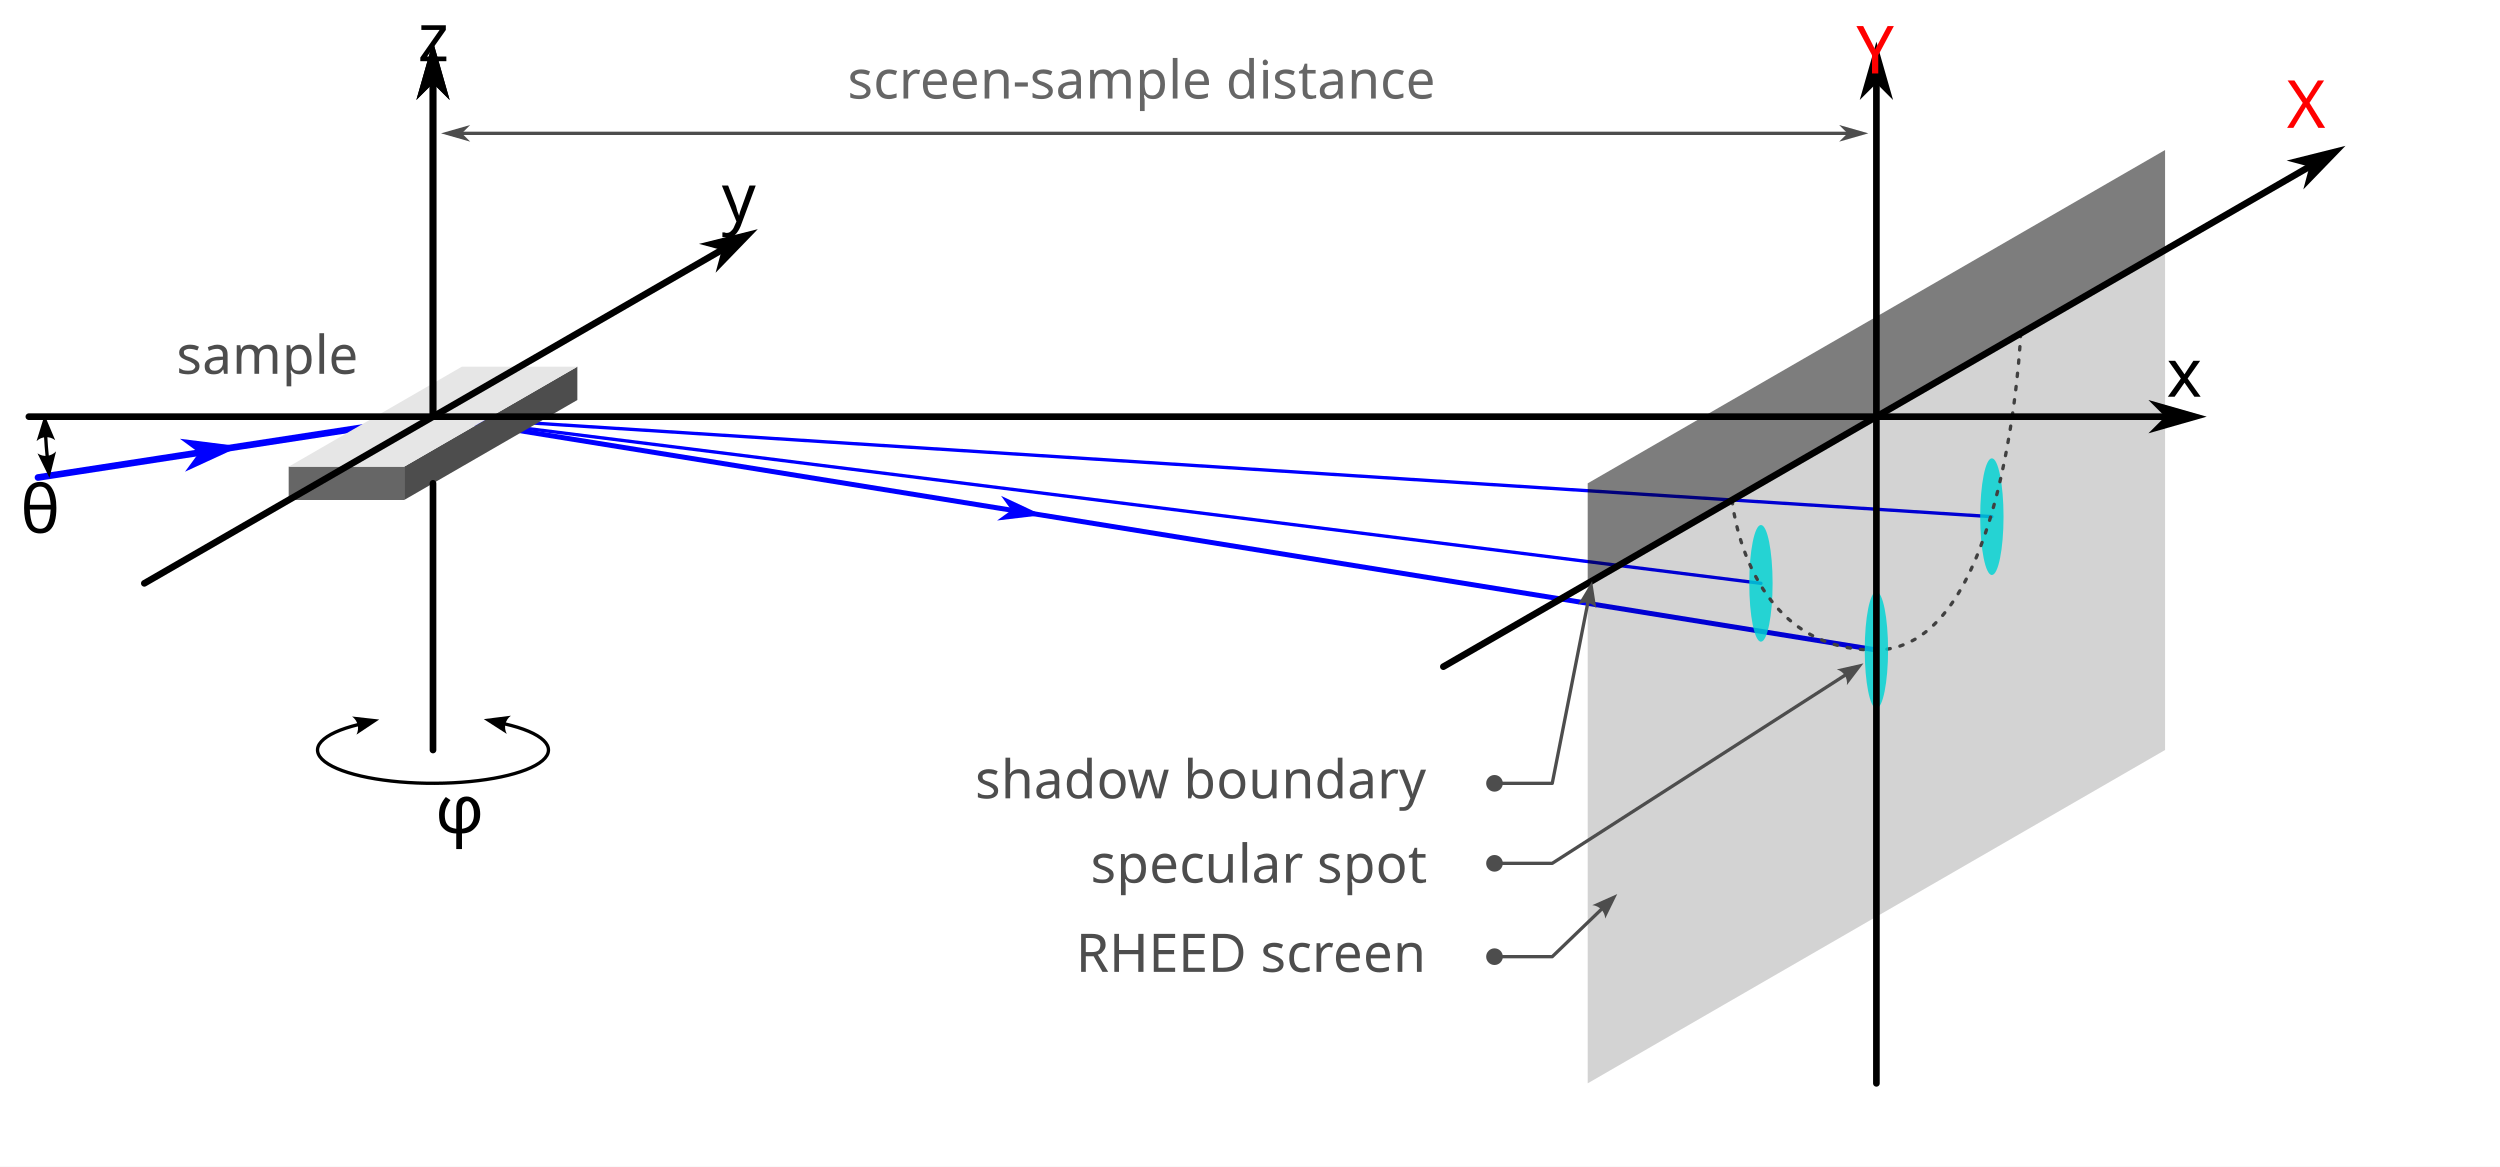
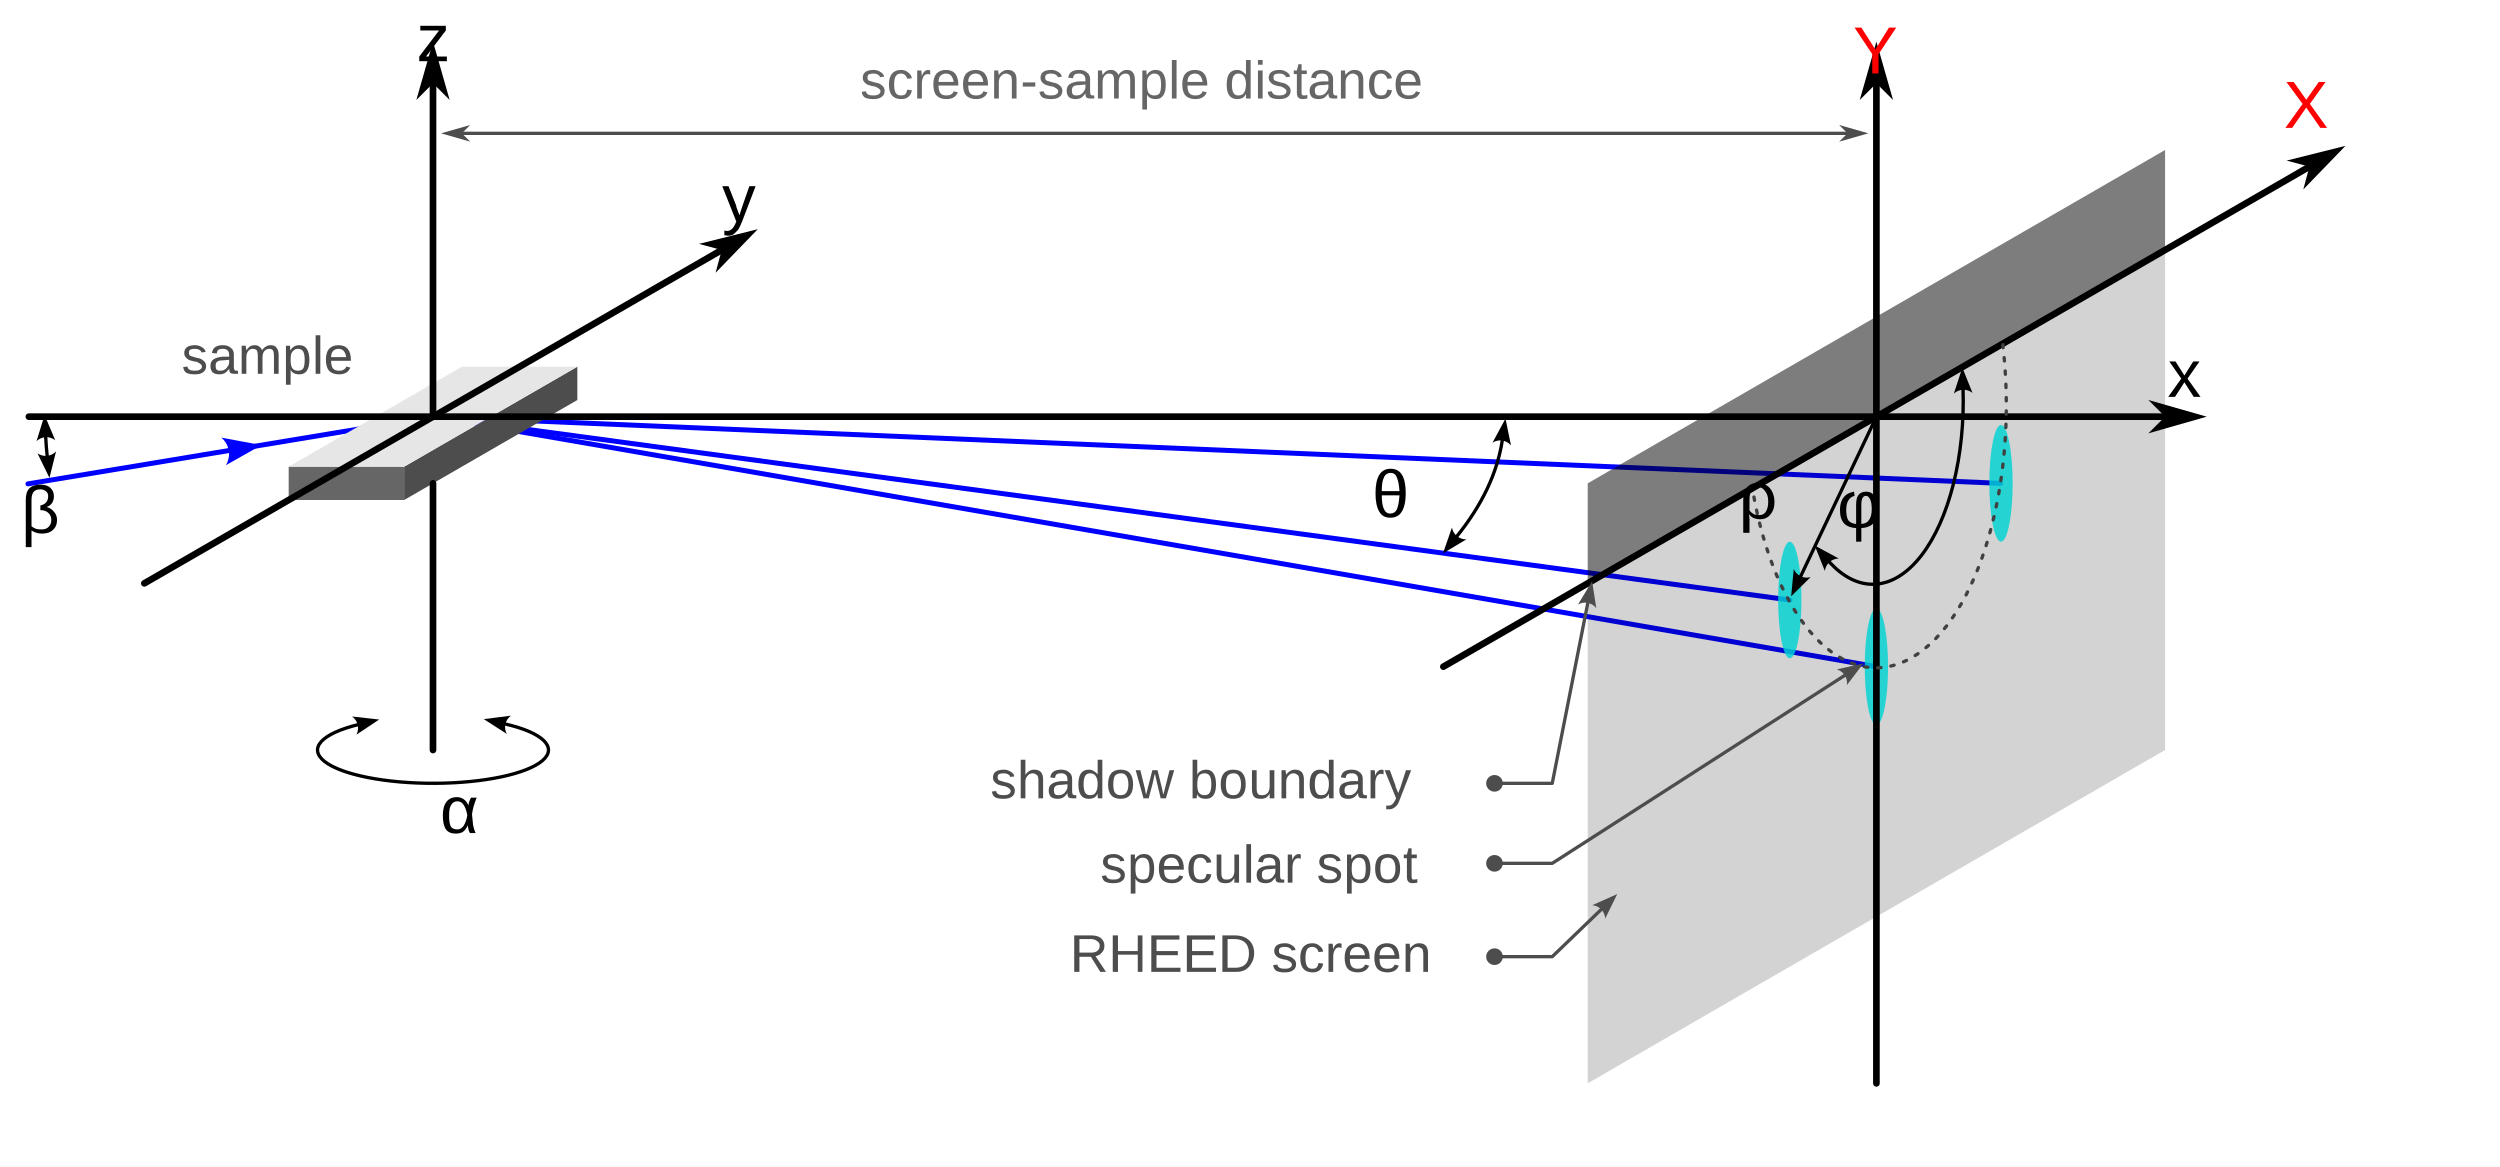
<svg xmlns="http://www.w3.org/2000/svg" width="750" height="350" viewBox="0 0 75 35" version="1.1" id="svg1">
  <defs id="defs1">
+     <marker style="overflow:visible" id="marker47" refX="0" refY="0" orient="auto-start-reverse" markerWidth="1" markerHeight="1" viewBox="0 0 1 1" preserveAspectRatio="xMidYMid">
+       <path transform="scale(0.7)" d="M -2,-4 9,0 -2,4 c 2,-2.33 2,-5.66 0,-8 z" style="fill:context-stroke;fill-rule:evenodd;stroke:none" id="path47" />
+     </marker>
    <marker style="overflow:visible" id="Dot" refX="0" refY="0" orient="auto" markerWidth="1" markerHeight="1" viewBox="0 0 1 1" preserveAspectRatio="xMidYMid">
      <path transform="scale(0.5)" style="fill:context-stroke;fill-rule:evenodd;stroke:none" d="M 5,0 C 5,2.76 2.76,5 0,5 -2.76,5 -5,2.76 -5,0 c 0,-2.76 2.3,-5 5,-5 2.76,0 5,2.24 5,5 z" id="path23" />
    </marker>
    <marker style="overflow:visible" id="marker21" refX="0" refY="0" orient="auto-start-reverse" markerWidth="1" markerHeight="1" viewBox="0 0 1 1" preserveAspectRatio="xMidYMid">
      <path style="fill:context-stroke;fill-rule:evenodd;stroke:none" d="M 0,0 5,-5 -12.5,0 5,5 Z" transform="scale(-0.5)" id="path21" />
    </marker>
    <marker style="overflow:visible" id="ConcaveTriangle" refX="0" refY="0" orient="auto-start-reverse" markerWidth="1" markerHeight="1" viewBox="0 0 1 1" preserveAspectRatio="xMidYMid">
      <path transform="scale(0.7)" d="M -2,-4 9,0 -2,4 c 2,-2.33 2,-5.66 0,-8 z" style="fill:context-stroke;fill-rule:evenodd;stroke:none" id="path12" />
    </marker>
    <marker style="overflow:visible" id="DartArrow" refX="0" refY="0" orient="auto-start-reverse" markerWidth="1" markerHeight="1" viewBox="0 0 1 1" preserveAspectRatio="xMidYMid">
      <path style="fill:context-stroke;fill-rule:evenodd;stroke:none;stroke-width:0.5" d="M 0,0 -2.5,2.5 6.25,0 -2.5,-2.5 Z" id="path6" />
    </marker>
    <marker style="overflow:visible" id="DartArrow-4" refX="0" refY="0" orient="auto-start-reverse" markerWidth="1" markerHeight="1" viewBox="0 0 1 1" preserveAspectRatio="xMidYMid">
      <path style="fill:context-stroke;fill-rule:evenodd;stroke:none" d="M 0,0 5,-5 -12.5,0 5,5 Z" transform="scale(-0.5)" id="path6-8" />
    </marker>
+     <marker style="overflow:visible" id="ConcaveTriangle-2" refX="0" refY="0" orient="auto-start-reverse" markerWidth="1" markerHeight="1" viewBox="0 0 1 1" preserveAspectRatio="xMidYMid">
+       <path transform="scale(0.7)" d="M -2,-4 9,0 -2,4 c 2,-2.33 2,-5.66 0,-8 z" style="fill:context-stroke;fill-rule:evenodd;stroke:none" id="path12-3" />
+     </marker>
  </defs>
+   <g id="layer7">
+     <circle style="fill:none;stroke:#000000;stroke-width:0.1;stroke-linecap:round;stroke-linejoin:round;stroke-dasharray:none;stroke-dashoffset:0" id="path40" cx="38.971" cy="-35" r="14.95" />
+     <path style="fill:none;stroke:#000000;stroke-width:0.1;stroke-linecap:round;stroke-linejoin:round;stroke-dasharray:none;stroke-dashoffset:0" d="M 20.672,-24.435 57.27,-45.565" id="path41" />
+     <path style="fill:none;stroke:#000000;stroke-width:0.1;stroke-linecap:round;stroke-linejoin:round;stroke-dasharray:none;stroke-dashoffset:0" d="M 38.971,-15 V -57.5" id="path42" />
+     <path style="fill:none;stroke:#000000;stroke-width:0.1;stroke-linecap:round;stroke-linejoin:round;stroke-dasharray:none;stroke-dashoffset:0" d="M 21.651,-35 H 60.622" id="path43" />
+     <ellipse style="fill:none;stroke:#000000;stroke-width:0.1;stroke-linecap:round;stroke-linejoin:round;stroke-dasharray:none;stroke-dashoffset:0" id="circle45" cx="38.971" cy="-35" rx="7.45" ry="14.95" />
+     <ellipse style="fill:none;stroke:#000000;stroke-width:0.1;stroke-linecap:round;stroke-linejoin:round;stroke-dasharray:none;stroke-dashoffset:0" id="ellipse46" cx="-35" cy="-38.971" rx="4.709" ry="14.95" transform="rotate(90)" />
+   </g>
  <g id="layer2">
    <rect style="fill:#ffffff;fill-opacity:1;stroke:none;stroke-width:0.2;stroke-linecap:round;stroke-linejoin:round;stroke-dasharray:0.1, 0.3;stroke-dashoffset:0;stroke-opacity:1" id="rect29" width="75" height="35" x="0" y="0" />
  </g>
  <g id="layer6">
-     <path style="display:inline;fill:#000000;fill-opacity:0.172;stroke:#0000ff;stroke-width:0.15;stroke-linecap:round;stroke-linejoin:round;marker-mid:url(#marker21)" d="M 12.99,12.5 30.342,15.305 56.292,19.5" id="path7" />
-     <path style="display:inline;fill:#000000;fill-opacity:0.172;stroke:#0000ff;stroke-width:0.2;stroke-linecap:round;stroke-linejoin:round;marker-mid:url(#marker21)" d="M 1.14,14.325 5.968,13.581 12.99,12.5" id="path20" />
-     <path style="display:inline;fill:#000000;fill-opacity:0.172;stroke:#0000ff;stroke-width:0.1;stroke-linecap:round;stroke-linejoin:round;marker-mid:url(#marker21)" d="m 12.99,12.5 46.765,3" id="path26" />
-     <ellipse style="fill:#00ffff;fill-opacity:0.823;stroke:none;stroke-width:0.1;stroke-linecap:round;stroke-linejoin:round;stroke-dasharray:none;stroke-opacity:1" id="ellipse28" cx="59.756" cy="15.5" rx="0.35" ry="1.75" />
-     <path style="display:inline;fill:#000000;fill-opacity:0.172;stroke:#0000ff;stroke-width:0.1;stroke-linecap:round;stroke-linejoin:round;marker-mid:url(#marker21)" d="m 12.99,12.5 39.837,5" id="path28" />
-     <ellipse style="fill:#00ffff;fill-opacity:0.823;stroke:none;stroke-width:0.1;stroke-linecap:round;stroke-linejoin:round;stroke-dasharray:none;stroke-opacity:1" id="ellipse29" cx="52.828" cy="17.5" rx="0.35" ry="1.75" />
-     <path style="fill:none;fill-opacity:0.51;stroke:#4d4d4d;stroke-width:0.1;stroke-linecap:round;stroke-linejoin:round;stroke-dasharray:0.1, 0.3;stroke-dashoffset:0;stroke-opacity:1" d="m 60.622,10 c 0,0 -0.402,9.461 -4.33,9.5 C 52.364,19.539 51.962,15 51.962,15" id="path27" />
-     <ellipse style="fill:#00ffff;fill-opacity:0.823;stroke:none;stroke-width:0.1;stroke-linecap:round;stroke-linejoin:round;stroke-dasharray:none;stroke-opacity:1" id="path18" cx="56.292" cy="19.5" rx="0.35" ry="1.75" />
+     <path style="display:inline;fill:#000000;fill-opacity:0.172;stroke:#0000ff;stroke-width:0.15;stroke-linecap:round;stroke-linejoin:round" d="M 12.99,12.5 56.292,20" id="path7" />
+     <path style="display:inline;fill:#000000;fill-opacity:0.172;stroke:#0000ff;stroke-width:0.15;stroke-linecap:round;stroke-linejoin:round;marker-mid:url(#marker21)" d="m 12.99,12.5 47.024,2" id="path26" />
+     <ellipse style="fill:#00ffff;fill-opacity:0.823;stroke:none;stroke-width:0.1;stroke-linecap:round;stroke-linejoin:round;stroke-dasharray:none;stroke-opacity:1" id="ellipse28" cx="60.03" cy="14.5" rx="0.35" ry="1.75" />
+     <path style="display:inline;fill:#000000;fill-opacity:0.172;stroke:#0000ff;stroke-width:0.15;stroke-linecap:round;stroke-linejoin:round;marker-mid:url(#marker21)" d="M 12.99,12.5 53.694,18" id="path28" />
+     <ellipse style="fill:#00ffff;fill-opacity:0.823;stroke:none;stroke-width:0.1;stroke-linecap:round;stroke-linejoin:round;stroke-dasharray:none;stroke-opacity:1" id="ellipse29" cx="53.694" cy="18" rx="0.35" ry="1.75" />
+     <ellipse style="fill:#00ffff;fill-opacity:0.823;stroke:none;stroke-width:0.1;stroke-linecap:round;stroke-linejoin:round;stroke-dasharray:none;stroke-opacity:1" id="path18" cx="56.292" cy="20" rx="0.35" ry="1.75" />
+     <path style="display:inline;fill:#000000;fill-opacity:0.172;stroke:#0000ff;stroke-width:0.15;stroke-linecap:round;stroke-linejoin:round;marker-mid:url(#marker47)" d="M 0.839,14.516 6.914,13.508 12.99,12.5" id="path48" />
  </g>
  <g id="layer3">
    <g id="g14" transform="translate(-15.58846)">
      <path style="fill:#666666;fill-opacity:1;stroke:none;stroke-width:0.19;stroke-linecap:round;stroke-linejoin:round;stroke-dasharray:none;stroke-opacity:1" d="m 24.249,14 v 1 h 3.464 v -1 z" id="path11" />
      <path style="fill:#4d4d4d;fill-opacity:1;stroke:none;stroke-width:0.19;stroke-linecap:round;stroke-linejoin:round;stroke-dasharray:none;stroke-opacity:1" d="m 27.713,14 5.196,-3 v 1 l -5.196,3 z" id="path13" />
      <path style="fill:#e6e6e6;fill-opacity:1;stroke:none;stroke-width:0.19;stroke-linecap:round;stroke-linejoin:round;stroke-dasharray:none;stroke-opacity:1" d="m 24.249,14 5.196,-3 h 3.464 l -5.196,3 z" id="path14" />
    </g>
  </g>
  <g id="layer1" style="display:inline">
    <path style="fill:#000000;stroke:#000000;stroke-width:0.2;stroke-linecap:round;stroke-linejoin:round;stroke-dasharray:none;stroke-opacity:1;marker-end:url(#DartArrow)" d="M 0.866,12.5 H 64.952" id="path1" />
    <path style="fill:#000000;stroke:#000000;stroke-width:0.2;stroke-linecap:round;stroke-linejoin:round;stroke-dasharray:none;stroke-opacity:1;marker-end:url(#DartArrow)" d="M 12.99,12.5 V 2.5" id="path2" />
    <path style="fill:#000000;stroke:#000000;stroke-width:0.2;stroke-linecap:round;stroke-linejoin:round;stroke-dasharray:none;stroke-opacity:1;marker-end:url(#DartArrow)" d="M 4.33,17.5 21.651,7.5" id="path3" />
    <path style="fill:#000000;stroke:#000000;stroke-width:0.2;stroke-linecap:round;stroke-linejoin:round;stroke-dasharray:none;stroke-opacity:1;marker-end:url(#DartArrow-4)" d="M 43.301,20 69.282,5" id="path3-4" />
    <path style="fill:#000000;stroke:#000000;stroke-width:0.2;stroke-linecap:round;stroke-linejoin:round;stroke-dasharray:none;stroke-opacity:1;marker-end:url(#DartArrow)" d="M 56.292,32.5 V 2.5" id="path4" />
-     <path style="fill:#000000;stroke:#000000;stroke-width:0.2;stroke-linecap:round;stroke-linejoin:round;stroke-dasharray:none;stroke-opacity:1;marker-end:url(#DartArrow)" d="M 12.99,12.5 V 2.5" id="path15" />
    <path style="fill:#000000;stroke:#000000;stroke-width:0.2;stroke-linecap:round;stroke-linejoin:round;stroke-dasharray:none;stroke-opacity:1" d="m 12.99,22.5 v -8" id="path16" />
    <path style="fill:none;fill-opacity:0.172;stroke:#000000;stroke-width:0.1;stroke-linecap:round;stroke-linejoin:round;stroke-dasharray:none;stroke-opacity:1;marker-start:url(#ConcaveTriangle);marker-end:url(#ConcaveTriangle)" id="path8" d="m 15.128,21.713 a 3.464,1 0 0 1 1.146,1.105 3.464,1 0 0 1 -3.226,0.681 A 3.464,1 0 0 1 9.745,22.85 3.464,1 0 0 1 10.764,21.734" />
    <path style="fill:none;fill-opacity:0.172;stroke:#000000;stroke-width:0.1;stroke-linecap:round;stroke-linejoin:round;stroke-dasharray:none;stroke-opacity:1;marker-start:url(#ConcaveTriangle);marker-end:url(#ConcaveTriangle)" id="path10" d="M 1.418,13.71 A 11.636,11.636 0 0 1 1.369,13.08" />
+     <path style="display:inline;fill:none;fill-opacity:0.172;stroke:#000000;stroke-width:0.1;stroke-linecap:round;stroke-linejoin:round;stroke-dasharray:none;stroke-opacity:1;marker-start:url(#ConcaveTriangle-2);marker-end:url(#ConcaveTriangle-2)" id="path10-6" transform="scale(-1,1)" d="m -43.687,16.112 a 32.132,12.22 0 0 1 -1.386,-2.93" />
+     <path style="fill:none;stroke:#000000;stroke-width:0.1;stroke-linecap:round;stroke-linejoin:round;stroke-dasharray:none;stroke-opacity:1;marker-end:url(#ConcaveTriangle)" d="m 56.292,12.5 -2.287,4.82" id="path9" />
+     <path style="fill:none;stroke:#000000;stroke-width:0.1;stroke-linecap:round;stroke-linejoin:round;stroke-dasharray:none;stroke-dashoffset:0;marker-start:url(#marker47);marker-end:url(#marker47)" id="circle45-8" d="m 58.891,11.658 a 2.717,5.5 0 0 1 -1.255,5.013 2.717,5.5 0 0 1 -2.775,0.166" />
+     <path style="fill:none;stroke:#4d4d4d;stroke-width:0.1;stroke-linecap:round;stroke-linejoin:round;stroke-dasharray:0.1, 0.3;stroke-dashoffset:0" id="ellipse47" d="m 60.083,10.331 a 3.909,7.875 0 0 1 -2.733,9.4 3.909,7.875 0 0 1 -4.78,-5.092" />
  </g>
  <g id="layer5" style="fill:#000000;fill-opacity:0.172">
    <path style="fill:#000000;fill-opacity:0.172;stroke-width:0.1;stroke-linecap:round;stroke-linejoin:round" d="m 47.631,17.5 17.321,-10 v 15 l -17.321,10 z" id="path5" />
    <path style="fill:#000000;fill-opacity:0.51;stroke-width:0.1;stroke-linecap:round;stroke-linejoin:round" d="m 47.631,17.5 17.321,-10 v -3 l -17.321,10 z" id="path19" />
  </g>
  <g id="layer4">
    <text xml:space="preserve" style="font-size:2px;font-family:Arial;-inkscape-font-specification:Arial;text-align:center;letter-spacing:0px;writing-mode:lr-tb;direction:ltr;text-anchor:middle;fill:#4d4d4d;fill-opacity:1;stroke:none;stroke-width:0.19;stroke-linecap:butt;stroke-linejoin:round;stroke-dasharray:none;stroke-opacity:1" x="14.391" y="1.837" id="text16">
-       <tspan id="tspan16" style="font-style:normal;font-variant:normal;font-weight:normal;font-stretch:normal;font-size:2px;font-family:Sans;-inkscape-font-specification:Sans;fill:#000000;stroke-width:0.19" x="14.391" y="1.837">z</tspan>
+       <tspan id="tspan16" style="font-style:normal;font-variant:normal;font-weight:normal;font-stretch:normal;font-size:2px;font-family:Arial;-inkscape-font-specification:Arial;fill:#000000;stroke-width:0.19" x="14.391" y="1.837">z</tspan>
    </text>
    <text xml:space="preserve" style="font-size:1.6px;font-family:Arial;-inkscape-font-specification:Arial;text-align:center;letter-spacing:0px;writing-mode:lr-tb;direction:ltr;text-anchor:middle;fill:#666666;fill-opacity:1;stroke:none;stroke-width:0.19;stroke-linecap:butt;stroke-linejoin:round;stroke-dasharray:none;stroke-opacity:1" x="35.36" y="2.955" id="text16-8">
-       <tspan id="tspan16-2" style="font-style:normal;font-variant:normal;font-weight:normal;font-stretch:normal;font-size:1.6px;font-family:Sans;-inkscape-font-specification:Sans;fill:#666666;stroke-width:0.19" x="35.36" y="2.955">screen-sample distance</tspan>
+       <tspan id="tspan16-2" style="font-style:normal;font-variant:normal;font-weight:normal;font-stretch:normal;font-size:1.6px;font-family:Arial;-inkscape-font-specification:Arial;fill:#666666;stroke-width:0.19" x="35.36" y="2.955">screen-sample distance</tspan>
    </text>
    <text xml:space="preserve" style="font-size:1.6px;font-family:Arial;-inkscape-font-specification:Arial;text-align:center;letter-spacing:0px;writing-mode:lr-tb;direction:ltr;text-anchor:middle;fill:#4d4d4d;fill-opacity:1;stroke:none;stroke-width:0.19;stroke-linecap:butt;stroke-linejoin:round;stroke-dasharray:none;stroke-opacity:1" x="38.637" y="29.156" id="text16-8-7">
-       <tspan id="tspan16-2-1" style="font-style:normal;font-variant:normal;font-weight:normal;font-stretch:normal;font-size:1.6px;font-family:Sans;-inkscape-font-specification:Sans;fill:#4d4d4d;stroke-width:0.19" x="38.637" y="29.156">RHEED screen</tspan>
+       <tspan id="tspan16-2-1" style="font-style:normal;font-variant:normal;font-weight:normal;font-stretch:normal;font-size:1.6px;font-family:Arial;-inkscape-font-specification:Arial;fill:#4d4d4d;stroke-width:0.19" x="38.637" y="29.156">RHEED screen</tspan>
    </text>
    <text xml:space="preserve" style="font-size:1.6px;font-family:Arial;-inkscape-font-specification:Arial;text-align:center;letter-spacing:0px;writing-mode:lr-tb;direction:ltr;text-anchor:middle;fill:#4d4d4d;fill-opacity:1;stroke:none;stroke-width:0.19;stroke-linecap:butt;stroke-linejoin:round;stroke-dasharray:none;stroke-opacity:1" x="9.137" y="11.213" id="text16-8-7-6">
-       <tspan id="tspan16-2-1-1" style="font-style:normal;font-variant:normal;font-weight:normal;font-stretch:normal;font-size:1.6px;font-family:Sans;-inkscape-font-specification:Sans;fill:#4d4d4d;stroke-width:0.19" x="9.137" y="11.213">sample</tspan>
+       <tspan id="tspan16-2-1-1" style="font-style:normal;font-variant:normal;font-weight:normal;font-stretch:normal;font-size:1.6px;font-family:Arial;-inkscape-font-specification:Arial;fill:#4d4d4d;stroke-width:0.19" x="9.137" y="11.213">sample</tspan>
    </text>
    <text xml:space="preserve" style="font-size:2px;font-family:Arial;-inkscape-font-specification:Arial;text-align:center;letter-spacing:0px;writing-mode:lr-tb;direction:ltr;text-anchor:middle;fill:#4d4d4d;fill-opacity:1;stroke:none;stroke-width:0.19;stroke-linecap:butt;stroke-linejoin:round;stroke-dasharray:none;stroke-opacity:1" x="23.556" y="6.645" id="text16-1">
-       <tspan id="tspan16-1" style="font-style:normal;font-variant:normal;font-weight:normal;font-stretch:normal;font-size:2px;font-family:Sans;-inkscape-font-specification:Sans;fill:#000000;stroke-width:0.19" x="23.556" y="6.645">y</tspan>
+       <tspan id="tspan16-1" style="font-style:normal;font-variant:normal;font-weight:normal;font-stretch:normal;font-size:2px;font-family:Arial;-inkscape-font-specification:Arial;fill:#000000;stroke-width:0.19" x="23.556" y="6.645">y</tspan>
    </text>
    <text xml:space="preserve" style="font-size:2px;font-family:Arial;-inkscape-font-specification:Arial;text-align:center;letter-spacing:0px;writing-mode:lr-tb;direction:ltr;text-anchor:middle;fill:#4d4d4d;fill-opacity:1;stroke:none;stroke-width:0.19;stroke-linecap:butt;stroke-linejoin:round;stroke-dasharray:none;stroke-opacity:1" x="15.176" y="24.99" id="text16-1-2">
-       <tspan id="tspan16-1-1" style="font-style:normal;font-variant:normal;font-weight:normal;font-stretch:normal;font-size:2px;font-family:Sans;-inkscape-font-specification:Sans;fill:#000000;stroke-width:0.19" x="15.176" y="24.99">φ</tspan>
+       <tspan id="tspan16-1-1" style="font-style:normal;font-variant:normal;font-weight:normal;font-stretch:normal;font-size:2px;font-family:Arial;-inkscape-font-specification:Arial;fill:#000000;stroke-width:0.19" x="15.176" y="24.99">α</tspan>
+     </text>
+     <text xml:space="preserve" style="font-size:2px;font-family:Arial;-inkscape-font-specification:Arial;text-align:center;letter-spacing:0px;writing-mode:lr-tb;direction:ltr;text-anchor:middle;fill:#4d4d4d;fill-opacity:1;stroke:none;stroke-width:0.19;stroke-linecap:butt;stroke-linejoin:round;stroke-dasharray:none;stroke-opacity:1" x="54.128" y="15.564" id="text16-1-2-1">
+       <tspan id="tspan16-1-1-7" style="font-style:normal;font-variant:normal;font-weight:normal;font-stretch:normal;font-size:2px;font-family:Arial;-inkscape-font-specification:Arial;fill:#000000;stroke-width:0.19" x="54.128" y="15.564">ρ</tspan>
+     </text>
+     <text xml:space="preserve" style="font-size:2px;font-family:Arial;-inkscape-font-specification:Arial;text-align:center;letter-spacing:0px;writing-mode:lr-tb;direction:ltr;text-anchor:middle;fill:#4d4d4d;fill-opacity:1;stroke:none;stroke-width:0.19;stroke-linecap:butt;stroke-linejoin:round;stroke-dasharray:none;stroke-opacity:1" x="57.157" y="15.832" id="text16-1-2-1-7">
+       <tspan id="tspan16-1-1-7-6" style="font-style:normal;font-variant:normal;font-weight:normal;font-stretch:normal;font-size:2px;font-family:Arial;-inkscape-font-specification:Arial;fill:#000000;stroke-width:0.19" x="57.157" y="15.832">φ</tspan>
+     </text>
+     <text xml:space="preserve" style="font-size:2px;font-family:Arial;-inkscape-font-specification:Arial;text-align:center;letter-spacing:0px;writing-mode:lr-tb;direction:ltr;text-anchor:middle;fill:#4d4d4d;fill-opacity:1;stroke:none;stroke-width:0.19;stroke-linecap:butt;stroke-linejoin:round;stroke-dasharray:none;stroke-opacity:1" x="43.101" y="15.516" id="text16-1-2-1-7-1">
+       <tspan id="tspan16-1-1-7-6-8" style="font-style:normal;font-variant:normal;font-weight:normal;font-stretch:normal;font-size:2px;font-family:Arial;-inkscape-font-specification:Arial;fill:#000000;stroke-width:0.19" x="43.101" y="15.516">θ</tspan>
    </text>
    <text xml:space="preserve" style="font-size:2px;font-family:Arial;-inkscape-font-specification:Arial;text-align:center;letter-spacing:0px;writing-mode:lr-tb;direction:ltr;text-anchor:middle;fill:#4d4d4d;fill-opacity:1;stroke:none;stroke-width:0.19;stroke-linecap:butt;stroke-linejoin:round;stroke-dasharray:none;stroke-opacity:1" x="2.598" y="15.991" id="text16-1-2-6">
-       <tspan id="tspan16-1-1-1" style="font-style:normal;font-variant:normal;font-weight:normal;font-stretch:normal;font-size:2px;font-family:Sans;-inkscape-font-specification:Sans;fill:#000000;stroke-width:0.19" x="2.598" y="15.991">θ</tspan>
+       <tspan id="tspan16-1-1-1" style="font-style:normal;font-variant:normal;font-weight:normal;font-stretch:normal;font-size:2px;font-family:Arial;-inkscape-font-specification:Arial;fill:#000000;stroke-width:0.19" x="2.598" y="15.991">β</tspan>
    </text>
    <text xml:space="preserve" style="font-size:2px;font-family:Arial;-inkscape-font-specification:Arial;text-align:center;letter-spacing:0px;writing-mode:lr-tb;direction:ltr;text-anchor:middle;fill:#4d4d4d;fill-opacity:1;stroke:none;stroke-width:0.19;stroke-linecap:butt;stroke-linejoin:round;stroke-dasharray:none;stroke-opacity:1" x="66.92" y="11.904" id="text16-1-1">
-       <tspan id="tspan16-1-4" style="font-style:normal;font-variant:normal;font-weight:normal;font-stretch:normal;font-size:2px;font-family:Sans;-inkscape-font-specification:Sans;fill:#000000;stroke-width:0.19" x="66.92" y="11.904">x</tspan>
+       <tspan id="tspan16-1-4" style="font-style:normal;font-variant:normal;font-weight:normal;font-stretch:normal;font-size:2px;font-family:Arial;-inkscape-font-specification:Arial;fill:#000000;stroke-width:0.19" x="66.92" y="11.904">x</tspan>
    </text>
    <text xml:space="preserve" style="font-size:2px;font-family:Arial;-inkscape-font-specification:Arial;text-align:center;letter-spacing:0px;writing-mode:lr-tb;direction:ltr;text-anchor:middle;fill:#ff0000;fill-opacity:1;stroke:none;stroke-width:0.19;stroke-linecap:butt;stroke-linejoin:round;stroke-dasharray:none;stroke-opacity:1" x="70.573" y="3.837" id="text16-1-1-1">
-       <tspan id="tspan16-1-4-6" style="font-style:normal;font-variant:normal;font-weight:normal;font-stretch:normal;font-size:2px;font-family:Sans;-inkscape-font-specification:Sans;fill:#ff0000;stroke-width:0.19" x="70.573" y="3.837">X</tspan>
+       <tspan id="tspan16-1-4-6" style="font-style:normal;font-variant:normal;font-weight:normal;font-stretch:normal;font-size:2px;font-family:Arial;-inkscape-font-specification:Arial;fill:#ff0000;stroke-width:0.19" x="70.573" y="3.837">X</tspan>
    </text>
    <text xml:space="preserve" style="font-size:2px;font-family:Arial;-inkscape-font-specification:Arial;text-align:center;letter-spacing:0px;writing-mode:lr-tb;direction:ltr;text-anchor:middle;fill:#ff0000;fill-opacity:1;stroke:none;stroke-width:0.19;stroke-linecap:butt;stroke-linejoin:round;stroke-dasharray:none;stroke-opacity:1" x="57.646" y="2.205" id="text16-1-1-1-1">
-       <tspan id="tspan16-1-4-6-8" style="font-style:normal;font-variant:normal;font-weight:normal;font-stretch:normal;font-size:2px;font-family:Sans;-inkscape-font-specification:Sans;fill:#ff0000;stroke-width:0.19" x="57.646" y="2.205">Y</tspan>
+       <tspan id="tspan16-1-4-6-8" style="font-style:normal;font-variant:normal;font-weight:normal;font-stretch:normal;font-size:2px;font-family:Arial;-inkscape-font-specification:Arial;fill:#ff0000;stroke-width:0.19" x="57.646" y="2.205">Y</tspan>
    </text>
    <path style="fill:#808080;stroke:#4d4d4d;stroke-width:0.1;stroke-linecap:round;stroke-linejoin:round;stroke-dasharray:none;stroke-opacity:1;marker-start:url(#DartArrow);marker-end:url(#DartArrow)" d="m 13.856,4 h 41.569" id="path17" />
    <text xml:space="preserve" style="font-size:1.6px;font-family:Arial;-inkscape-font-specification:Arial;text-align:center;letter-spacing:0px;writing-mode:lr-tb;direction:ltr;text-anchor:middle;fill:#4d4d4d;fill-opacity:1;stroke:none;stroke-width:0.19;stroke-linecap:butt;stroke-linejoin:round;stroke-dasharray:none;stroke-opacity:1" x="38.879" y="26.478" id="text21">
-       <tspan id="tspan21" style="font-style:normal;font-variant:normal;font-weight:normal;font-stretch:normal;font-size:1.6px;font-family:Sans;-inkscape-font-specification:Sans;fill:#4d4d4d;stroke-width:0.19" x="38.879" y="26.478">specular spot</tspan>
+       <tspan id="tspan21" style="font-style:normal;font-variant:normal;font-weight:normal;font-stretch:normal;font-size:1.6px;font-family:Arial;-inkscape-font-specification:Arial;fill:#4d4d4d;stroke-width:0.19" x="38.879" y="26.478">specular spot</tspan>
    </text>
    <text xml:space="preserve" style="font-size:1.6px;font-family:Arial;-inkscape-font-specification:Arial;text-align:center;letter-spacing:0px;writing-mode:lr-tb;direction:ltr;text-anchor:middle;fill:#4d4d4d;fill-opacity:1;stroke:none;stroke-width:0.19;stroke-linecap:butt;stroke-linejoin:round;stroke-dasharray:none;stroke-opacity:1" x="37.134" y="23.947" id="text22">
-       <tspan id="tspan22" style="font-style:normal;font-variant:normal;font-weight:normal;font-stretch:normal;font-size:1.6px;font-family:Sans;-inkscape-font-specification:Sans;fill:#4d4d4d;stroke-width:0.19" x="37.134" y="23.947">shadow boundary</tspan>
+       <tspan id="tspan22" style="font-style:normal;font-variant:normal;font-weight:normal;font-stretch:normal;font-size:1.6px;font-family:Arial;-inkscape-font-specification:Arial;fill:#4d4d4d;stroke-width:0.19" x="37.134" y="23.947">shadow boundary</tspan>
    </text>
    <path style="fill:none;fill-opacity:0.51;stroke:#4d4d4d;stroke-width:0.1;stroke-linecap:round;stroke-linejoin:round;stroke-dasharray:none;stroke-opacity:1;marker-start:url(#Dot);marker-end:url(#ConcaveTriangle)" d="m 44.835,23.5 h 1.732 l 1.074,-5.447" id="path22" />
    <path style="fill:none;fill-opacity:0.51;stroke:#4d4d4d;stroke-width:0.1;stroke-linecap:round;stroke-linejoin:round;stroke-dasharray:none;stroke-opacity:1;marker-start:url(#Dot);marker-end:url(#ConcaveTriangle)" d="m 44.835,25.9 h 1.732 l 8.806,-5.658" id="path24" />
    <path style="fill:none;fill-opacity:0.51;stroke:#4d4d4d;stroke-width:0.1;stroke-linecap:round;stroke-linejoin:round;stroke-dasharray:none;stroke-opacity:1;marker-start:url(#Dot);marker-end:url(#ConcaveTriangle)" d="m 44.835,28.7 h 1.732 l 1.496,-1.441" id="path25" />
  </g>
</svg>
